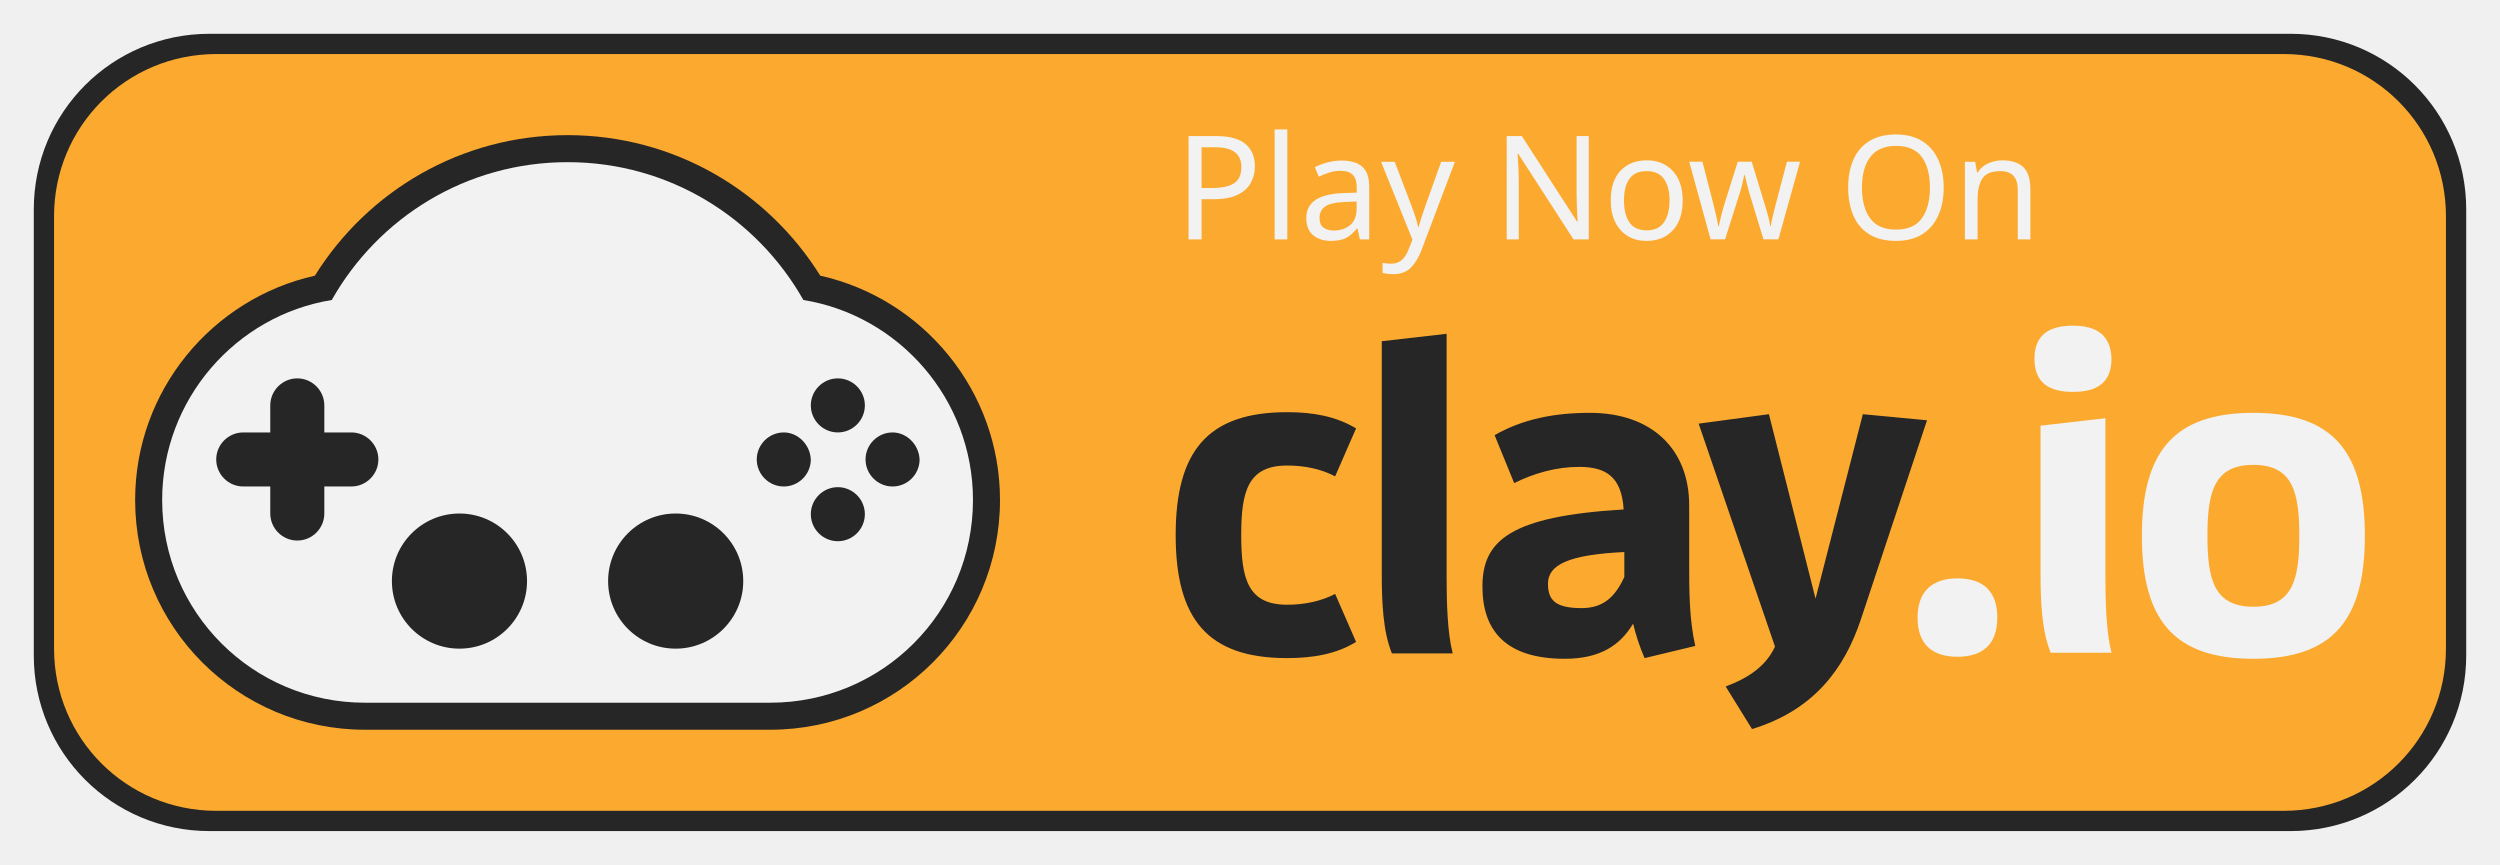
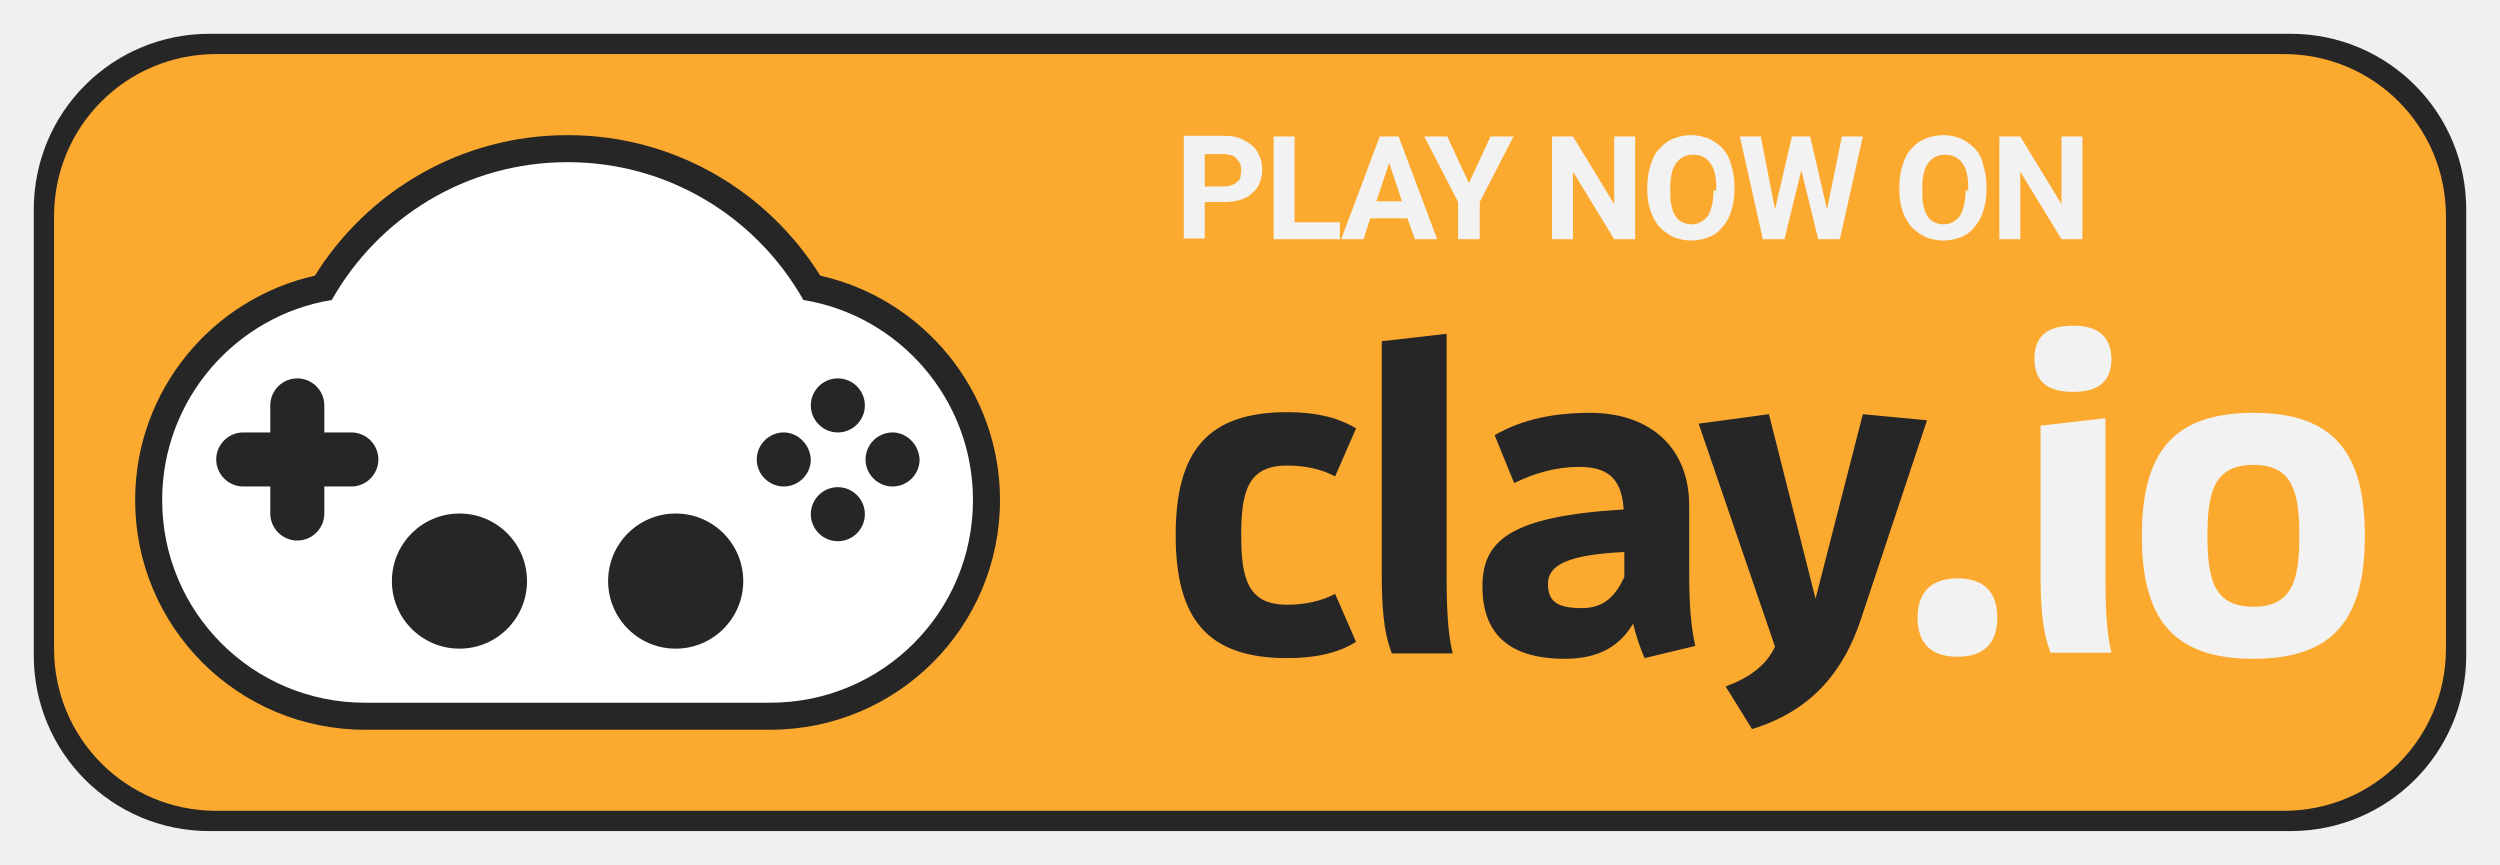
<svg xmlns="http://www.w3.org/2000/svg" version="1.1" x="0px" y="0px" viewBox="0 0 370 128" enable-background="new 0 0 370 128" xml:space="preserve">
  <g id="Rectangle_1_3_" enable-background="new    ">
    <g id="Rectangle_1">
      <g>
        <path fill-rule="evenodd" clip-rule="evenodd" fill="#262626" d="M339,5H31C16.6,5,5,16.6,5,31v66c0,14.4,11.6,26,26,26h308     c14.4,0,26-11.6,26-26V31C365,16.6,353.4,5,339,5z" />
      </g>
    </g>
  </g>
  <g id="Rectangle_1_2_" enable-background="new    ">
    <g id="Rectangle_1_1_">
      <g>
        <path fill-rule="evenodd" clip-rule="evenodd" fill="#FCAA2F" d="M338,8H32C18.7,8,8,18.7,8,32v64c0,13.3,10.7,24,24,24h306     c13.3,0,24-10.7,24-24V32C362,18.7,351.3,8,338,8z" />
      </g>
    </g>
  </g>
  <g id="Rounded_Rectangle_1_3_" enable-background="new    ">
    <g id="Rounded_Rectangle_1">
      <g>
        <path fill="#262626" d="M121.4,40.8C113.6,28.3,99.8,20,84,20s-29.6,8.3-37.4,20.8C31.4,44.2,20,57.8,20,74c0,18.8,15.2,34,34,34     h60c18.8,0,34-15.2,34-34C148,57.8,136.6,44.2,121.4,40.8z" />
      </g>
    </g>
  </g>
  <g id="Rounded_Rectangle_1_2_" enable-background="new    ">
    <g id="Rounded_Rectangle_1_1_">
      <g>
-         <path fill="#F2F2F2" d="M118.9,44.4C112,32.2,99,24,84,24s-28,8.2-34.9,20.4C34.9,46.7,24,59.1,24,74c0,16.6,13.4,30,30,30h60     c16.6,0,30-13.4,30-30C144,59.1,133.1,46.7,118.9,44.4z" />
+         <path fill="#FFFFFF" d="M118.9,44.4C112,32.2,99,24,84,24s-28,8.2-34.9,20.4C34.9,46.7,24,59.1,24,74c0,16.6,13.4,30,30,30h60     c16.6,0,30-13.4,30-30C144,59.1,133.1,46.7,118.9,44.4z" />
      </g>
    </g>
  </g>
  <g id="Buttons_1_" enable-background="new    ">
    <g id="Buttons">
      <g>
        <path fill="#262626" d="M124,56c-2.2,0-4,1.8-4,4c0,2.2,1.8,4,4,4c2.2,0,4-1.8,4-4C128,57.8,126.2,56,124,56z M116,64     c-2.2,0-4,1.8-4,4c0,2.2,1.8,4,4,4c2.2,0,4-1.8,4-4C119.9,65.8,118.1,64,116,64z M132.1,64c-2.2,0-4,1.8-4,4c0,2.2,1.8,4,4,4     c2.2,0,4-1.8,4-4C136,65.8,134.2,64,132.1,64z M124,72.1c-2.2,0-4,1.8-4,4c0,2.2,1.8,4,4,4c2.2,0,4-1.8,4-4     C128,73.9,126.2,72.1,124,72.1z" />
      </g>
    </g>
  </g>
  <g id="Left_1_" enable-background="new    ">
    <g id="Left">
      <g>
        <circle fill-rule="evenodd" clip-rule="evenodd" fill="#262626" cx="68" cy="86" r="10" />
      </g>
    </g>
  </g>
  <g id="Right_1_" enable-background="new    ">
    <g id="Right">
      <g>
        <circle fill-rule="evenodd" clip-rule="evenodd" fill="#262626" cx="100" cy="86" r="10" />
      </g>
    </g>
  </g>
  <g id="D-Pad_1_" enable-background="new    ">
    <g id="D-Pad">
      <g>
        <path fill-rule="evenodd" clip-rule="evenodd" fill="#262626" d="M52,64h-4v-4c0-2.2-1.8-4-4-4s-4,1.8-4,4v4h-4c-2.2,0-4,1.8-4,4     c0,2.2,1.8,4,4,4h4v4c0,2.2,1.8,4,4,4s4-1.8,4-4v-4h4c2.2,0,4-1.8,4-4C56,65.8,54.2,64,52,64z" />
      </g>
    </g>
  </g>
  <g id="clay_1_" enable-background="new    ">
    <g id="clay">
      <g>
        <path fill="#262626" d="M190.5,68.9c2.6,0,5,0.5,7.1,1.6l3.1-7.1c-3-1.8-6.4-2.4-10.2-2.4c-11.8,0-16.5,5.8-16.5,18.2     s4.7,18.2,16.5,18.2c3.8,0,7.3-0.6,10.2-2.4l-3.1-7.1c-2.1,1.1-4.6,1.6-7.1,1.6c-5.8,0-6.8-3.8-6.8-10.3S184.7,68.9,190.5,68.9z      M214.1,49.4l-9.6,1.1v34.3c0,4.5,0.2,8.7,1.5,11.9h9c-0.8-3.1-0.9-7.7-0.9-11.3V49.4z M250,74.8c0-8.3-5.5-13.7-14.7-13.7     c-5.2,0-9.9,0.9-14.1,3.3l2.9,7.1c3-1.5,6.3-2.4,9.6-2.4c3.8,0,6.3,1.3,6.6,6.3c-16.8,1-20.9,4.6-20.9,11.4     c0,6.5,3.4,10.7,12.2,10.7c5.2,0,8.2-2,10.1-5.2c0.4,1.7,1,3.5,1.7,5.1l7.5-1.8c-0.9-4-0.9-8.2-0.9-12.2V74.8z M240.4,85.4     c-1.3,2.8-3,4.6-6.3,4.6c-3.8,0-5-1.1-5-3.6c0-2.8,3-4.3,11.3-4.7V85.4z M275.7,61.3l-7,27.3l-6.9-27.3l-10.4,1.4l11.3,33     c-1.3,2.8-3.8,4.6-7.3,5.9l3.9,6.3c9.2-2.8,13.7-9,16.1-16.2l9.8-29.5L275.7,61.3z" />
      </g>
    </g>
  </g>
  <g id="_x2E_io_1_" enable-background="new    ">
    <g id="_x2E_io">
      <g>
-         <path fill="#F2F2F2" d="M289.7,85.6c-3.8,0-5.9,2-5.9,5.8c0,3.8,2,5.8,5.9,5.8s5.9-2,5.9-5.8C295.6,87.6,293.6,85.6,289.7,85.6z      M311.6,61.9l-9.6,1.1v21.7c0,4.5,0.2,8.7,1.5,11.9h9c-0.8-3.1-0.9-7.7-0.9-11.3V61.9z M306.8,48.2c-3.6,0-5.7,1.4-5.7,4.9     c0,3.5,2.1,4.9,5.7,4.9c3.6,0,5.7-1.4,5.7-4.9C312.4,49.6,310.3,48.2,306.8,48.2z M333.5,61.1c-11.8,0-16.5,5.8-16.5,18.2     s4.7,18.2,16.5,18.2c11.8,0,16.5-5.8,16.5-18.2S345.3,61.1,333.5,61.1z M333.5,89.8c-5.8,0-6.8-4-6.8-10.5s1-10.5,6.8-10.5     c5.8,0,6.8,4,6.8,10.5S339.3,89.8,333.5,89.8z" />
+         <path fill="#F2F2F2" d="M289.7,85.6c-3.8,0-5.9,2-5.9,5.8c0,3.8,2,5.8,5.9,5.8s5.9-2,5.9-5.8C295.6,87.6,293.6,85.6,289.7,85.6z      M306.8,48.2c-3.6,0-5.7,1.4-5.7,4.9c0,3.5,2.1,4.9,5.7,4.9c3.6,0,5.7-1.4,5.7-4.9C312.4,49.6,310.3,48.2,306.8,48.2z      M311.6,61.9l-9.6,1.1v21.7c0,4.5,0.2,8.7,1.5,11.9h9c-0.8-3.1-0.9-7.7-0.9-11.3V61.9z M333.5,61.1c-11.8,0-16.5,5.8-16.5,18.2     s4.7,18.2,16.5,18.2c11.8,0,16.5-5.8,16.5-18.2S345.3,61.1,333.5,61.1z M333.5,89.8c-5.8,0-6.8-4-6.8-10.5s1-10.5,6.8-10.5     c5.8,0,6.8,4,6.8,10.5S339.3,89.8,333.5,89.8z" />
      </g>
    </g>
  </g>
-   <g id="Play_Now_On">
-     <text transform="matrix(1.0018 0 0 1 173.8283 35.434)" fill="#F2F2F2" font-family="'Roboto-Bold'" font-size="21.42">Play Now On</text>
+   <g id="Play_Now_On_1_" enable-background="new    ">
+     <g id="Play_Now_On">
+       <g>
+         <path fill="#F2F2F2" d="M185.4,21.6c-0.5-0.4-1.1-0.8-1.8-1.1c-0.7-0.3-1.5-0.4-2.4-0.4h-6v15.2h3.1v-5.4h2.8     c0.9,0,1.7-0.1,2.4-0.3c0.7-0.2,1.3-0.5,1.8-1c0.5-0.4,0.9-0.9,1.1-1.5c0.3-0.6,0.4-1.3,0.4-2c0-0.7-0.1-1.4-0.4-2     C186.2,22.6,185.9,22.1,185.4,21.6z M183.6,26.2c-0.1,0.3-0.2,0.5-0.5,0.7c-0.2,0.2-0.5,0.4-0.8,0.5c-0.3,0.1-0.7,0.2-1.2,0.2     h-2.8v-4.8h2.8c0.4,0,0.8,0.1,1.2,0.2c0.3,0.1,0.6,0.3,0.8,0.6c0.2,0.2,0.4,0.5,0.5,0.8c0.1,0.3,0.1,0.6,0.1,0.9     C183.7,25.6,183.6,25.9,183.6,26.2z M191.6,20.2h-3.1v15.2h9.8v-2.5h-6.7V20.2z M204.2,20.2l-5.7,15.2h3.3l1-3.1h5.5l1.1,3.1h3.3     l-5.7-15.2H204.2z M203.7,29.8l1.9-5.7l1.9,5.7H203.7z M217.4,27.1l-3.2-6.9h-3.4l5,9.7v5.5h3.2v-5.5l5-9.7h-3.4L217.4,27.1z      M238.9,30.2l-6.1-10h-3.1v15.2h3.1v-10l6.1,10h3.1V20.2h-3.1V30.2z M255,22c-0.6-0.6-1.3-1.1-2.1-1.5c-0.8-0.3-1.7-0.5-2.6-0.5     c-1,0-1.8,0.2-2.6,0.5c-0.8,0.3-1.5,0.8-2.1,1.5c-0.6,0.6-1,1.4-1.3,2.4c-0.3,0.9-0.5,2-0.5,3.1v0.7c0,1.2,0.2,2.2,0.5,3.1     c0.3,0.9,0.8,1.7,1.3,2.3c0.6,0.6,1.3,1.1,2.1,1.5c0.8,0.3,1.7,0.5,2.6,0.5c1,0,1.8-0.2,2.6-0.5c0.8-0.3,1.5-0.8,2-1.5     c0.6-0.6,1-1.4,1.3-2.3c0.3-0.9,0.5-2,0.5-3.1v-0.7c0-1.2-0.2-2.2-0.5-3.1C256,23.4,255.5,22.7,255,22z M253.6,28.2     c0,1.6-0.3,2.8-0.8,3.7c-0.6,0.8-1.4,1.3-2.4,1.3c-0.5,0-1-0.1-1.4-0.3c-0.4-0.2-0.8-0.5-1-0.9c-0.3-0.4-0.5-0.9-0.6-1.5     c-0.2-0.6-0.2-1.3-0.2-2.1v-0.7c0-1.6,0.3-2.8,0.9-3.6c0.6-0.8,1.4-1.2,2.5-1.2c1.1,0,1.9,0.4,2.5,1.2c0.6,0.8,0.9,2,0.9,3.6     V28.2z M270.4,31l-2.5-10.8h-2.7L262.7,31l-2.1-10.8h-3.1l3.4,15.2h3.2l2.5-10.2l2.5,10.2h3.2l3.4-15.2h-3.1L270.4,31z M292.3,22     c-0.6-0.6-1.3-1.1-2.1-1.5c-0.8-0.3-1.7-0.5-2.6-0.5c-1,0-1.8,0.2-2.6,0.5c-0.8,0.3-1.5,0.8-2.1,1.5c-0.6,0.6-1,1.4-1.3,2.4     c-0.3,0.9-0.5,2-0.5,3.1v0.7c0,1.2,0.2,2.2,0.5,3.1c0.3,0.9,0.8,1.7,1.3,2.3c0.6,0.6,1.3,1.1,2.1,1.5c0.8,0.3,1.7,0.5,2.6,0.5     c1,0,1.8-0.2,2.6-0.5c0.8-0.3,1.5-0.8,2-1.5c0.6-0.6,1-1.4,1.3-2.3c0.3-0.9,0.5-2,0.5-3.1v-0.7c0-1.2-0.2-2.2-0.5-3.1     C293.3,23.4,292.9,22.7,292.3,22z M290.9,28.2c0,1.6-0.3,2.8-0.8,3.7c-0.6,0.8-1.4,1.3-2.4,1.3c-0.5,0-1-0.1-1.4-0.3     c-0.4-0.2-0.8-0.5-1-0.9c-0.3-0.4-0.5-0.9-0.6-1.5c-0.2-0.6-0.2-1.3-0.2-2.1v-0.7c0-1.6,0.3-2.8,0.9-3.6c0.6-0.8,1.4-1.2,2.5-1.2     c1.1,0,1.9,0.4,2.5,1.2c0.6,0.8,0.9,2,0.9,3.6V28.2z M305.1,20.2v10l-6.1-10h-3.1v15.2h3.1v-10l6.1,10h3.1V20.2H305.1z" />
+       </g>
+     </g>
  </g>
</svg>
